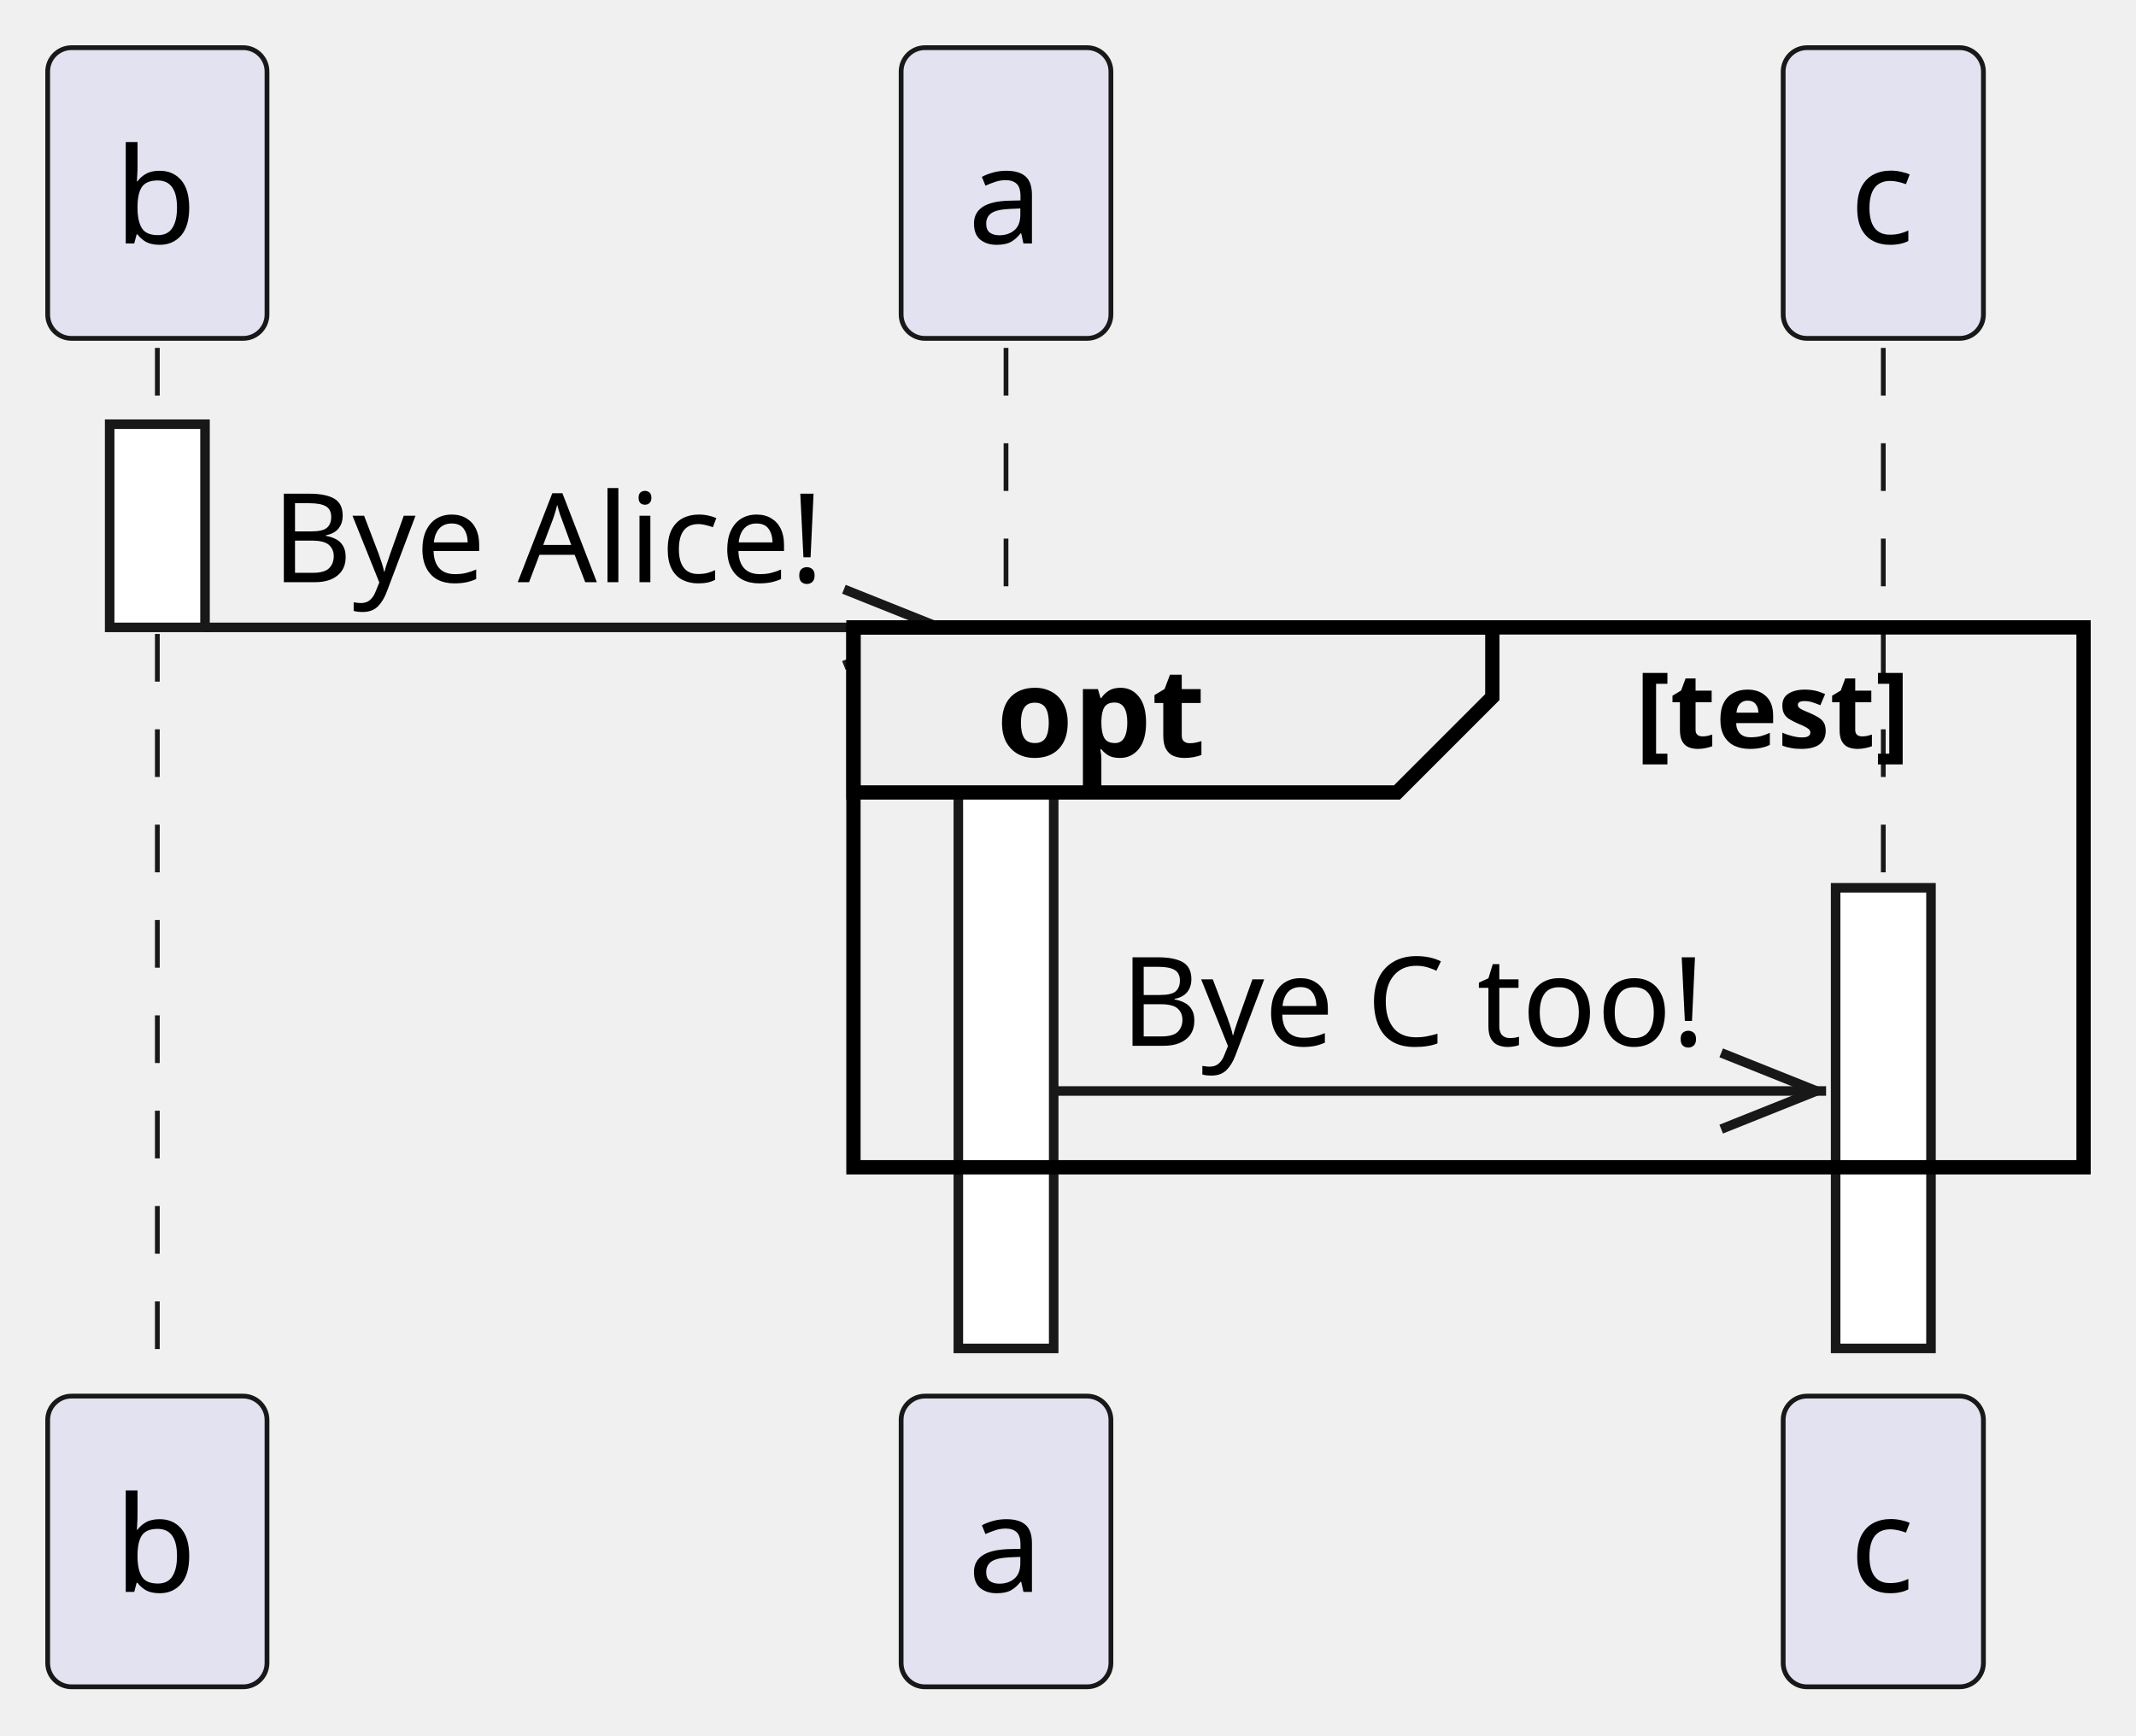
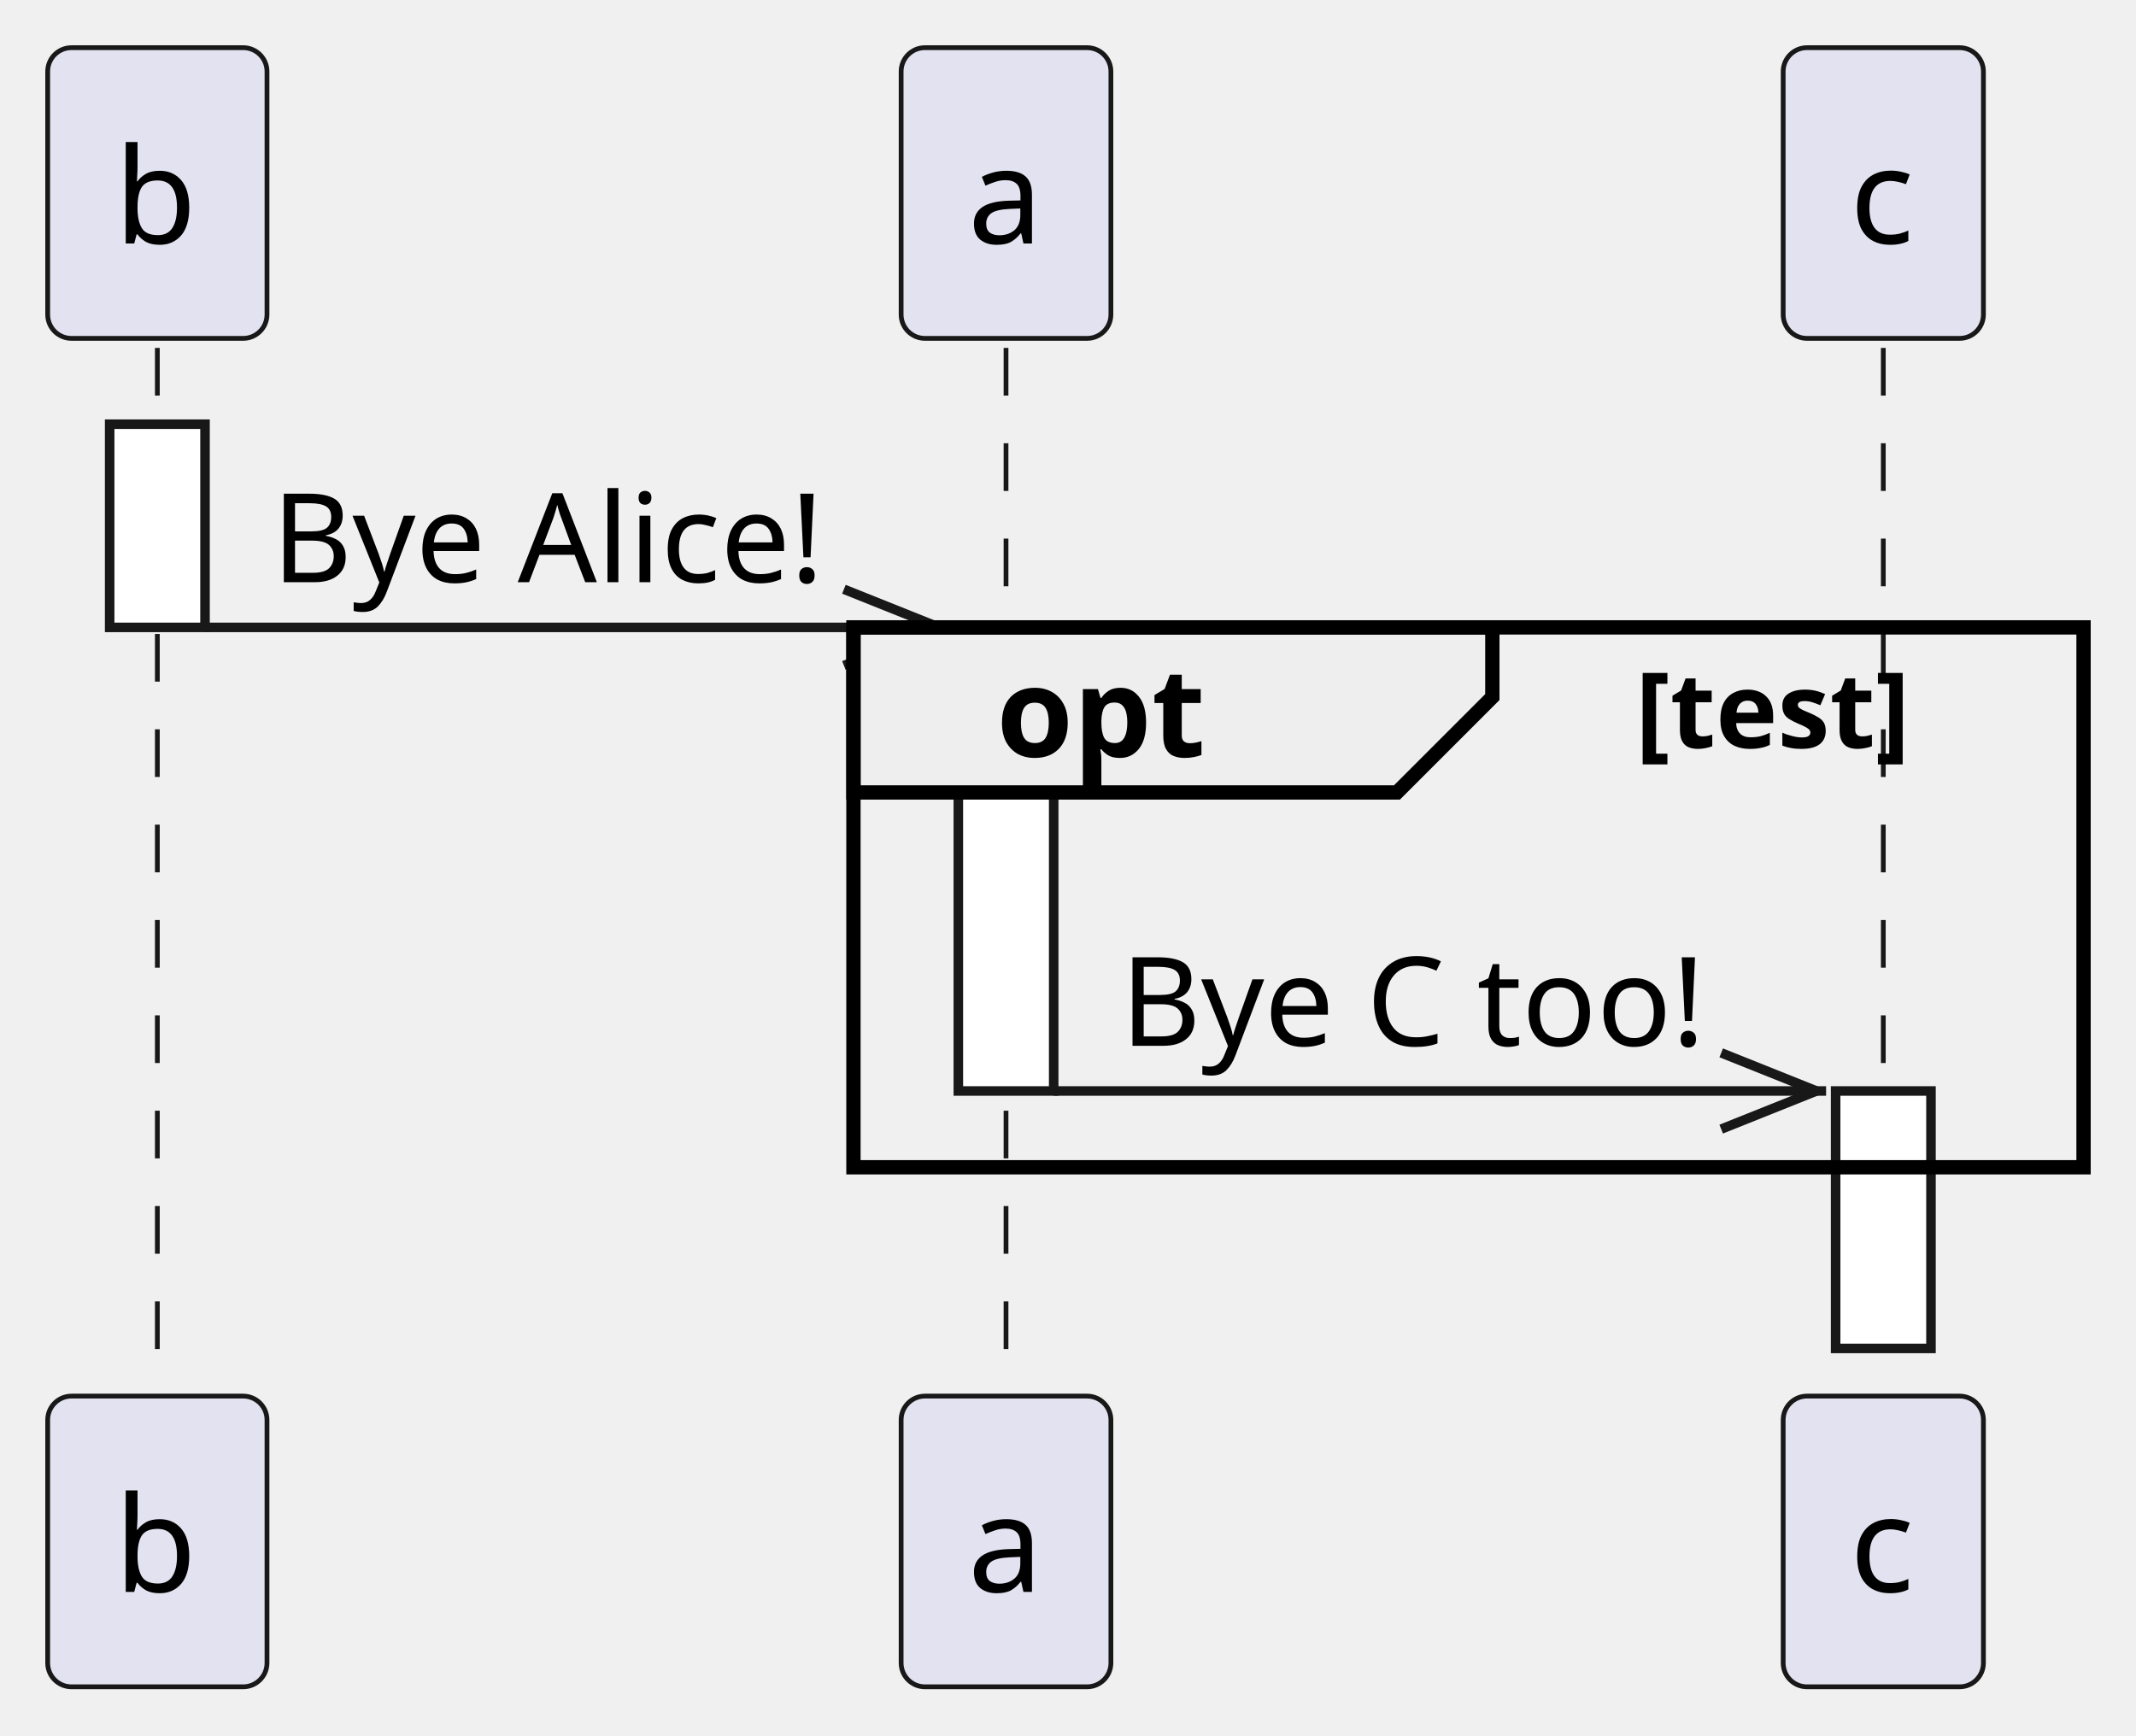
<svg xmlns="http://www.w3.org/2000/svg" contentStyleType="text/css" height="182px" preserveAspectRatio="none" style="width:224px;height:182px;background:#FFFFFF;" version="1.1" viewBox="0 0 224 182" width="224px" zoomAndPan="magnify">
  <defs />
  <g>
    <line style="stroke:#181818;stroke-width:0.5;stroke-dasharray:5.0,5.0;" x1="16.5" x2="16.5" y1="36.488" y2="146.42" />
    <rect fill="#FFFFFF" height="21.311" style="stroke:#181818;stroke-width:1.0;" width="10" x="11.5" y="44.488" />
    <line style="stroke:#181818;stroke-width:0.5;stroke-dasharray:5.0,5.0;" x1="105.5" x2="105.5" y1="36.488" y2="146.42" />
-     <rect fill="#FFFFFF" height="75.621" style="stroke:#181818;stroke-width:1.0;" width="10" x="100.5" y="65.799" />
+     <rect fill="#FFFFFF" height="48.621" style="stroke:#181818;stroke-width:1.0;" width="10" x="100.5" y="65.799" />
    <line style="stroke:#181818;stroke-width:0.5;stroke-dasharray:5.0,5.0;" x1="197.5" x2="197.5" y1="36.488" y2="146.42" />
-     <rect fill="#FFFFFF" height="48.31" style="stroke:#181818;stroke-width:1.0;" width="10" x="192.5" y="93.109" />
+     <rect fill="#FFFFFF" height="27" style="stroke:#181818;stroke-width:1.0;" width="10" x="192.5" y="114.42" />
    <rect fill="#E2E2F0" height="30.488" rx="2.5" ry="2.5" style="stroke:#181818;stroke-width:0.5;" width="23" x="5" y="5" />
    <text fill="#000000" font-family="sans-serif" font-size="14" lengthAdjust="spacing" textLength="9" x="12" y="25.535">b</text>
    <rect fill="#E2E2F0" height="30.488" rx="2.5" ry="2.5" style="stroke:#181818;stroke-width:0.5;" width="22" x="94.5" y="5" />
    <text fill="#000000" font-family="sans-serif" font-size="14" lengthAdjust="spacing" textLength="8" x="101.5" y="25.535">a</text>
    <rect fill="#E2E2F0" height="30.488" rx="2.5" ry="2.5" style="stroke:#181818;stroke-width:0.5;" width="21" x="187" y="5" />
    <text fill="#000000" font-family="sans-serif" font-size="14" lengthAdjust="spacing" textLength="7" x="194" y="25.535">c</text>
    <rect fill="#E2E2F0" height="30.488" rx="2.5" ry="2.5" style="stroke:#181818;stroke-width:0.5;" width="23" x="5" y="146.42" />
    <text fill="#000000" font-family="sans-serif" font-size="14" lengthAdjust="spacing" textLength="9" x="12" y="166.955">b</text>
    <rect fill="#E2E2F0" height="30.488" rx="2.5" ry="2.5" style="stroke:#181818;stroke-width:0.5;" width="22" x="94.5" y="146.42" />
    <text fill="#000000" font-family="sans-serif" font-size="14" lengthAdjust="spacing" textLength="8" x="101.5" y="166.955">a</text>
    <rect fill="#E2E2F0" height="30.488" rx="2.5" ry="2.5" style="stroke:#181818;stroke-width:0.5;" width="21" x="187" y="146.42" />
    <text fill="#000000" font-family="sans-serif" font-size="14" lengthAdjust="spacing" textLength="7" x="194" y="166.955">c</text>
    <line style="stroke:#181818;stroke-width:1.0;" x1="98.5" x2="88.5" y1="65.799" y2="61.799" />
    <line style="stroke:#181818;stroke-width:1.0;" x1="98.5" x2="88.5" y1="65.799" y2="69.799" />
    <line style="stroke:#181818;stroke-width:1.0;" x1="21.5" x2="99.5" y1="65.799" y2="65.799" />
    <text fill="#000000" font-family="sans-serif" font-size="13" lengthAdjust="spacing" textLength="60" x="28.5" y="61.057">Bye Alice!</text>
    <path d="M89.5,65.799 L156.5,65.799 L156.5,73.109 L146.5,83.109 L89.5,83.109 L89.5,65.799 " fill="#EEEEEE" style="stroke:#000000;stroke-width:1.5;" />
    <rect fill="none" height="56.621" style="stroke:#000000;stroke-width:1.5;" width="129" x="89.5" y="65.799" />
    <text fill="#000000" font-family="sans-serif" font-size="13" font-weight="bold" lengthAdjust="spacing" textLength="22" x="104.5" y="79.367">opt</text>
    <text fill="#000000" font-family="sans-serif" font-size="11" font-weight="bold" lengthAdjust="spacing" textLength="28" x="171.5" y="78.434">[test]</text>
    <line style="stroke:#181818;stroke-width:1.0;" x1="190.5" x2="180.5" y1="114.42" y2="110.42" />
    <line style="stroke:#181818;stroke-width:1.0;" x1="190.5" x2="180.5" y1="114.42" y2="118.42" />
    <line style="stroke:#181818;stroke-width:1.0;" x1="110.5" x2="191.5" y1="114.42" y2="114.42" />
    <text fill="#000000" font-family="sans-serif" font-size="13" lengthAdjust="spacing" textLength="63" x="117.5" y="109.678">Bye C too!</text>
  </g>
</svg>
